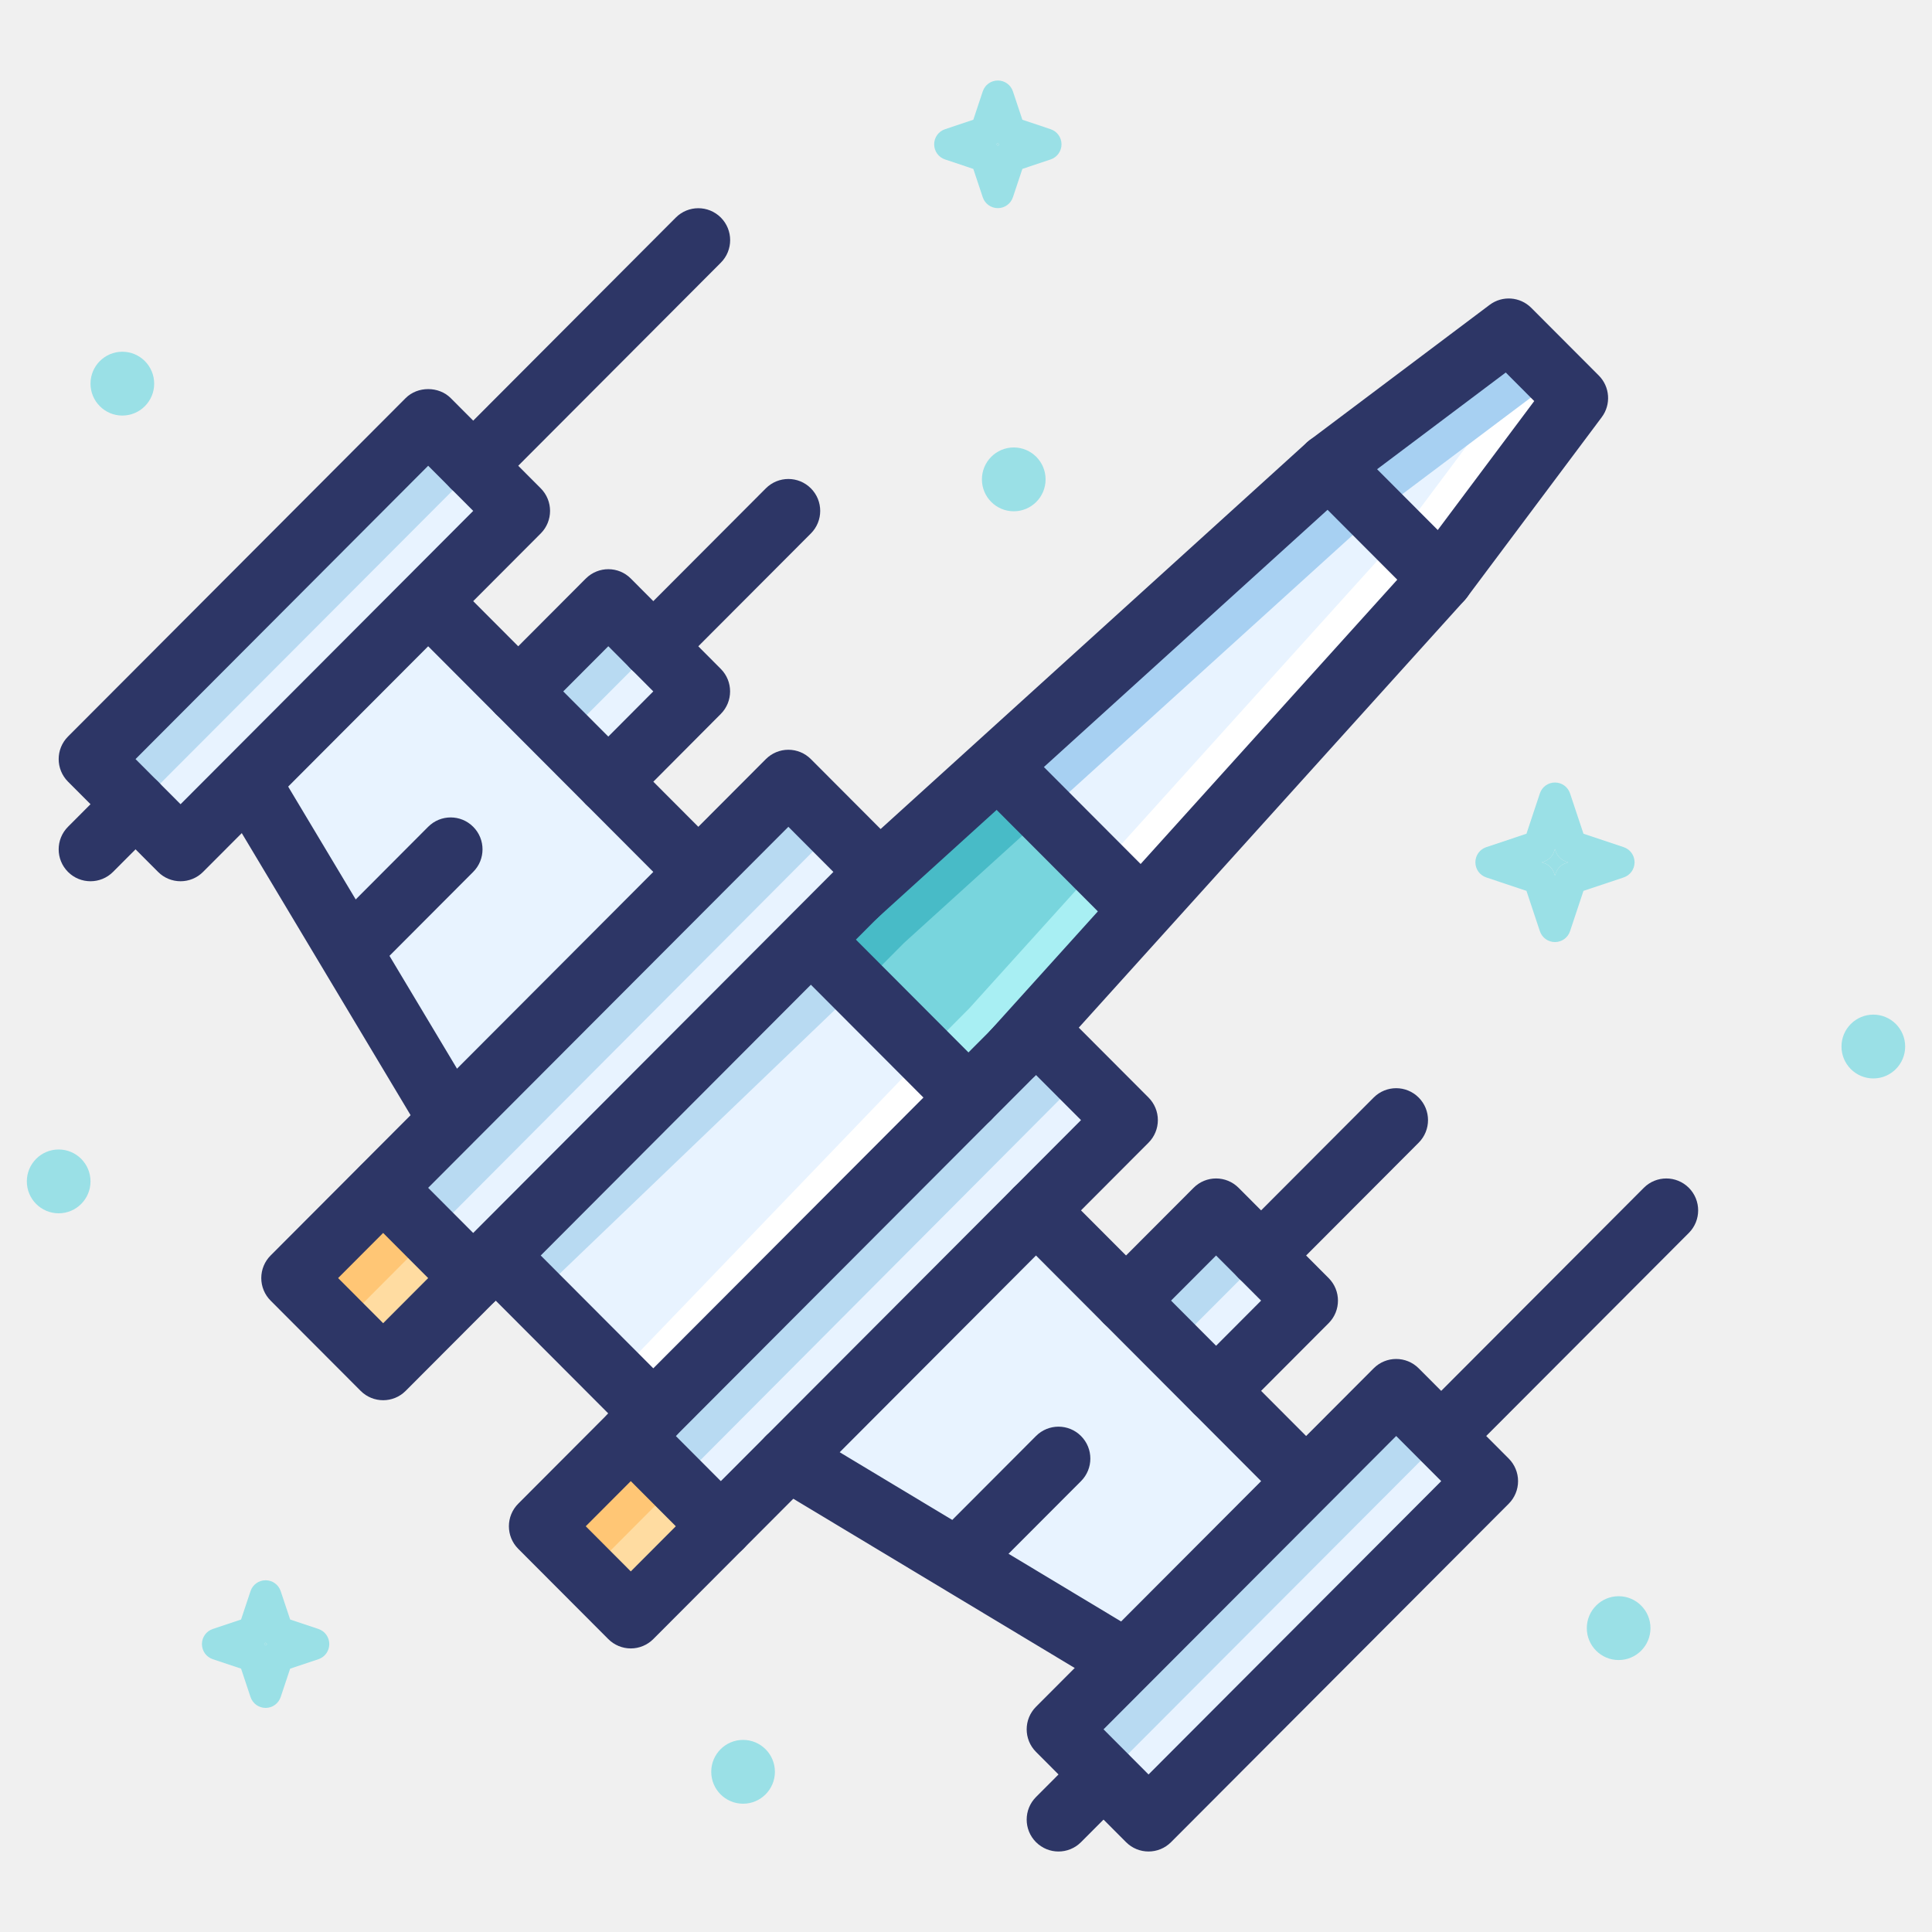
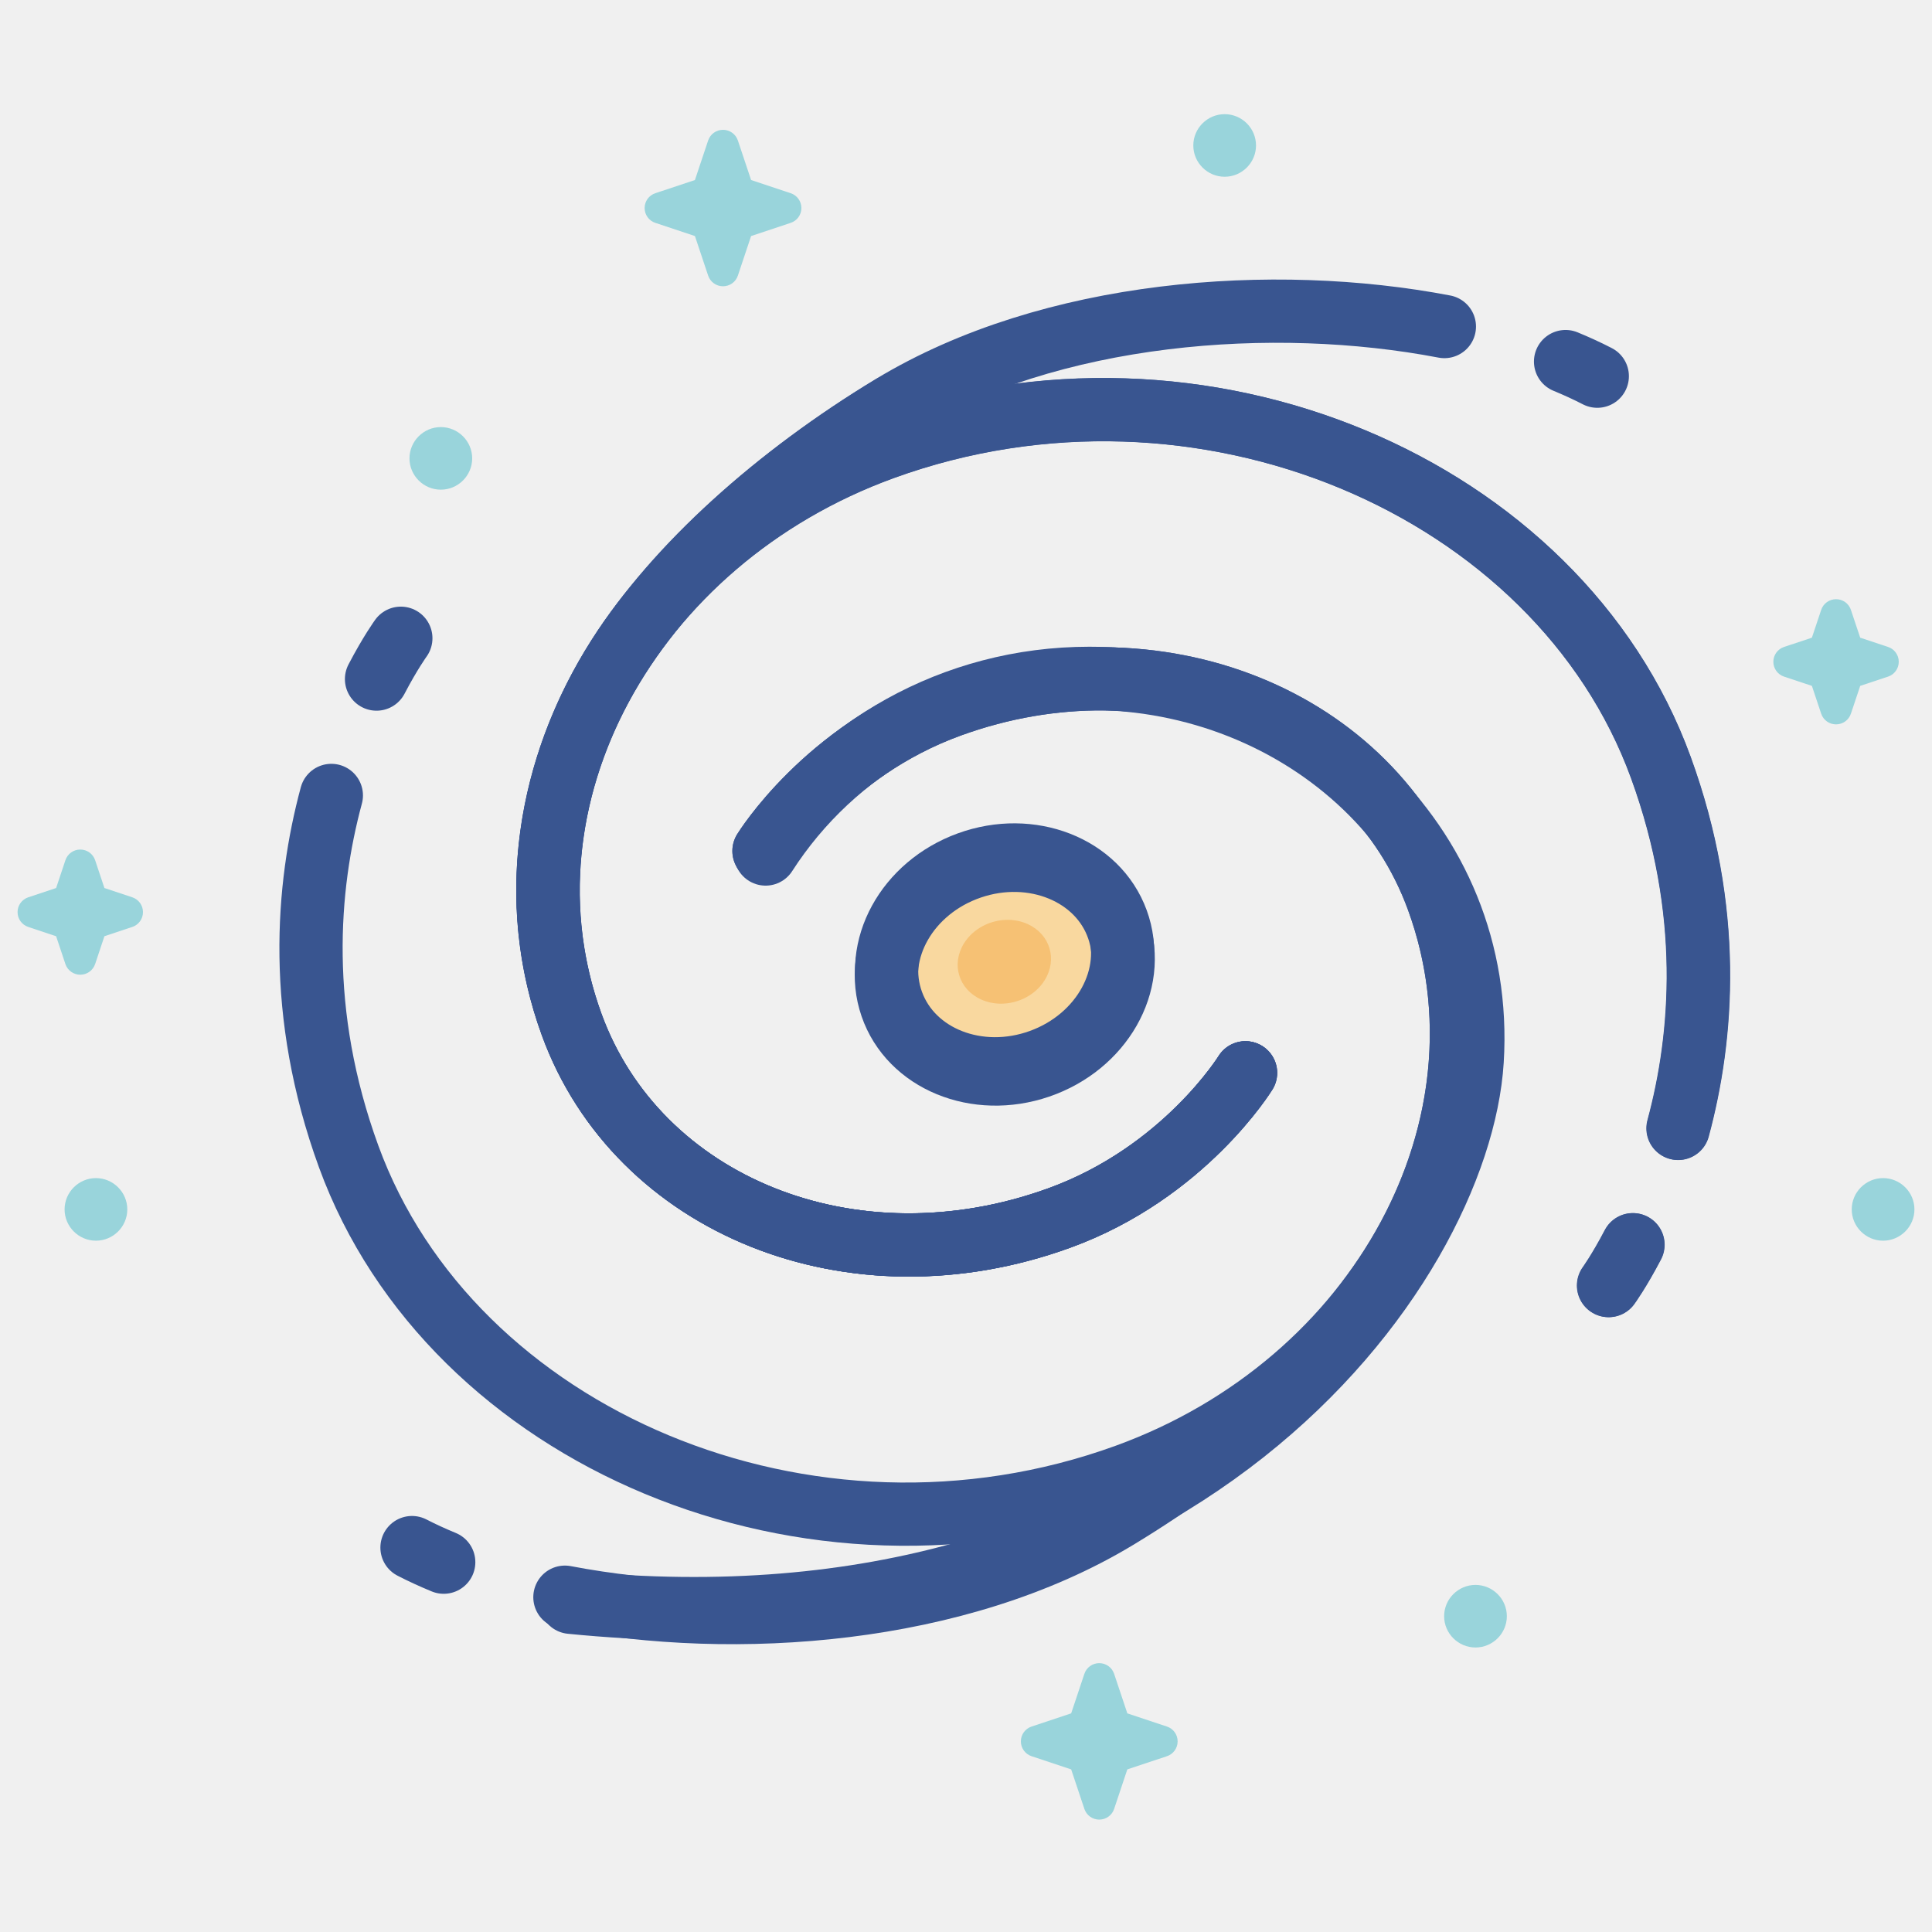
<svg xmlns="http://www.w3.org/2000/svg" width="220px" height="220px" viewBox="0 0 220 220" version="1.1">
  <defs />
-   <g id="Assets" stroke="none" stroke-width="1" fill="none" fill-rule="evenodd">
-     <g id="X-Wing" transform="translate(3.055556, 9.166667)">
-       <g id="Page-1">
-         <polygon id="Fill-2" fill="#E8F3FF" points="54.152 133.536 90.631 98.562 106.264 114.686 70.465 151.931" />
-         <polygon id="Fill-3" fill="#B8DAF2" points="58.529 137.932 70.71 151.667 70.475 151.922 54.161 133.535 90.631 98.562 94.945 103.013" />
-         <polygon id="Fill-4" fill="#E8F3FF" points="112.156 78.123 148.249 43.863 169.253 29.296 176.277 37.245 161.61 57.48 127.052 94.398" />
-         <polygon id="Fill-5" fill="#FFFFFF" points="176.998 36.914 161.609 57.48 127.604 95.161 125.719 93.453 120.282 88.003 122.167 89.711 156.171 52.03 164.013 41.55 174.205 33.889" />
-         <polygon id="Fill-6" fill="#B8DAF2" points="168.768 28.437 148.249 43.862 110.656 77.946 112.36 79.835 117.797 85.286 116.094 83.396 116.579 82.956 112.157 78.124 148.249 43.862 169.254 29.297 173.668 34.293 174.206 33.888" />
-         <polygon id="Fill-7" fill="#A7D0F2" points="169.253 29.296 148.249 43.862 112.156 78.123 116.579 82.956 153.687 49.312 173.669 34.293" />
-         <polygon id="Fill-8" fill="#FFFFFF" points="106.111 115.894 70.311 153.139 66.179 148.488 101.724 111.498 90.413 99.834 90.486 99.779" />
-         <polygon id="Fill-9" fill="#E8F3FF" points="79.631 165.388 69.377 175.666 59.123 165.388 69.377 155.111 71.94 152.542 107.828 116.57 112.956 111.432 115.519 108.862 125.773 119.139 115.519 129.417 87.322 157.68" />
-         <polygon id="Fill-10" fill="#B8DAF2" points="120.162 113.472 74.085 159.728 68.738 154.368 114.815 108.114" />
-         <polygon id="Fill-11" fill="#E8F3FF" points="145.947 160.067 116.278 130.477 88.485 158.336 125.946 179.531" />
-         <polygon id="Fill-12" fill="#E8F3FF" points="45.702 59.287 75.224 89.025 47.429 116.882 26.284 79.334" />
-         <polygon id="Fill-13" fill="#E8F3FF" points="145.676 138.938 135.422 149.215 125.168 138.938 135.422 128.66 140.55 133.8" />
-         <polygon id="Fill-14" fill="#B8DAF2" points="140.765 133.911 130.614 144.085 125.376 138.834 135.526 128.66" />
-         <polygon id="Fill-15" fill="#E8F3FF" points="79.027 164.631 68.773 174.909 58.519 164.631 68.773 154.353" />
-         <polygon id="Fill-16" fill="#FFDCA1" points="67.673 174.424 57.419 164.146 67.68 153.863 77.934 164.139" />
-         <polygon id="Fill-17" fill="#E8DAB9" points="68.752 154.377 68.473 154.657 73.818 160.015 74.097 159.735" />
-         <polygon id="Fill-18" fill="#FFC675" points="68.473 154.657 58.593 164.581 63.936 169.939 73.819 160.015" />
-         <polygon id="Fill-19" fill="#78D5DD" points="112.351 110.674 107.225 115.812 89.28 97.828 94.406 92.688 110.647 77.954 112.351 79.841 125.168 92.688 127.051 94.398" />
-         <polygon id="Fill-20" fill="#9AE0E6" points="121.948 89.462 122.182 89.696 122.183 89.693 121.951 89.458" />
-         <polygon id="Fill-21" fill="#FFFFFF" points="122.184 89.692 122.183 89.696 125.168 92.688 125.228 92.743" />
-         <polygon id="Fill-22" fill="#9AE0E6" points="126.922 94.542 113.206 109.727 114.815 108.114 115.205 108.504 127.413 94.987" />
-         <polygon id="Fill-23" fill="#FFFFFF" points="126.922 94.542 127.413 94.987 127.516 94.873 127.027 94.426" />
-         <polygon id="Fill-24" fill="#D1F1FA" points="114.815 108.113 113.207 109.728 112.351 110.675 107.225 115.813 107.704 116.292 112.816 111.151 115.206 108.505" />
-         <polygon id="Fill-25" fill="#A8EFF3" points="121.948 89.461 107.324 105.647 102.211 110.789 107.224 115.812 112.351 110.674 113.206 109.728 126.922 94.543 127.027 94.427 125.65 93.164 125.227 92.742 125.168 92.688 122.182 89.696" />
-         <path d="M94.401,92.694 L94.401,92.694 L89.281,97.827 L89.272,97.836 L90.307,98.873 L90.316,98.866 L89.281,97.827 L94.401,92.694 L94.401,92.694 Z M106.176,114.778 L106.176,114.779 L107.177,115.78 L106.176,114.778 Z" id="Fill-26" fill="#9AE0E6" />
-         <path d="M90.315,98.865 L90.306,98.874 L90.306,98.874 L90.315,98.865 L90.315,98.865 L90.315,98.865 Z M94.694,103.255 L94.685,103.262 L106.176,114.779 L106.177,114.779 L95.472,104.034 L94.694,103.255 Z" id="Fill-27" fill="#8CD5E6" />
-         <polygon id="Fill-28" fill="#6FBFDA" points="90.315 98.866 90.306 98.875 94.686 103.262 94.695 103.255" />
-         <polygon id="Fill-29" fill="#48BBC7" points="110.642 77.959 94.401 92.694 89.28 97.828 90.315 98.865 90.315 98.865 94.693 103.255 95.472 104.034 94.782 103.34 99.893 98.199 116.044 83.555 112.346 79.849" />
-         <polygon id="Fill-30" fill="#E8F3FF" points="50.828 136.368 40.574 146.646 30.32 136.368 40.574 126.09" />
-         <polygon id="Fill-31" fill="#E8F3FF" points="76.463 69.565 66.209 79.842 55.955 69.565 66.209 59.287 71.337 64.427" />
-         <polygon id="Fill-32" fill="#B8DAF2" points="71.345 64.642 61.194 74.817 55.956 69.566 66.106 59.392" />
-         <g id="Group-133">
-           <path d="M71.336,155.418 C70.408,155.418 69.482,155.063 68.773,154.353 L50.83,136.368 C49.413,134.948 49.413,132.649 50.83,131.23 C52.246,129.81 54.539,129.81 55.956,131.23 L73.9,149.215 C75.315,150.634 75.315,152.934 73.9,154.353 C73.191,155.063 72.265,155.418 71.336,155.418" id="Fill-33" fill="#2D3666" />
-           <path d="M112.349,114.309 C111.48,114.309 110.61,113.998 109.916,113.368 C108.433,112.021 108.319,109.725 109.664,108.235 L158.367,54.281 C159.709,52.793 162.003,52.68 163.488,54.023 C164.972,55.371 165.089,57.668 163.744,59.157 L115.037,113.115 C114.323,113.905 113.338,114.309 112.349,114.309" id="Fill-35" fill="#2D3666" />
-           <path d="M107.224,119.447 C106.296,119.447 105.37,119.093 104.661,118.382 L86.718,100.397 C85.301,98.977 85.301,96.678 86.718,95.26 C88.134,93.839 90.427,93.839 91.844,95.26 L109.787,113.244 C111.203,114.663 111.203,116.963 109.787,118.382 C109.078,119.093 108.152,119.447 107.224,119.447" id="Fill-37" fill="#2D3666" />
-           <path d="M94.408,96.323 C93.419,96.323 92.434,95.92 91.72,95.13 C90.375,93.64 90.49,91.343 91.972,89.997 L145.805,41.176 C147.293,39.831 149.584,39.947 150.928,41.434 C152.271,42.922 152.155,45.22 150.67,46.566 L96.841,95.382 C96.147,96.013 95.277,96.323 94.408,96.323" id="Fill-39" fill="#2D3666" />
-           <path d="M153.757,44.265 L160.664,51.188 L171.65,36.504 L168.407,33.252 L153.757,44.265 Z M161.055,60.352 C160.098,60.352 159.174,59.974 158.492,59.289 L145.675,46.44 C144.932,45.695 144.548,44.665 144.622,43.615 C144.696,42.563 145.222,41.597 146.063,40.966 L166.571,25.549 C168.014,24.462 170.035,24.609 171.311,25.887 L179,33.593 C180.276,34.873 180.419,36.895 179.335,38.343 L163.955,58.9 C163.324,59.743 162.36,60.27 161.312,60.344 C161.227,60.35 161.14,60.352 161.055,60.352 L161.055,60.352 Z" id="Fill-41" fill="#2D3666" />
-           <path d="M76.463,93.754 C75.535,93.754 74.608,93.4 73.9,92.689 L63.648,82.412 C62.23,80.993 62.23,78.691 63.648,77.274 C65.063,75.853 67.358,75.853 68.774,77.274 L79.026,87.551 C80.441,88.97 80.441,91.272 79.026,92.689 C78.317,93.4 77.391,93.754 76.463,93.754" id="Fill-43" fill="#2D3666" />
-           <path d="M55.956,73.198 C55.028,73.198 54.101,72.844 53.393,72.133 L43.139,61.857 C41.721,60.44 41.721,58.138 43.139,56.719 C44.554,55.299 46.849,55.299 48.265,56.719 L58.519,66.995 C59.934,68.412 59.934,70.714 58.519,72.133 C57.81,72.844 56.884,73.198 55.956,73.198" id="Fill-45" fill="#2D3666" />
-           <path d="M48.268,122.016 C47.035,122.016 45.835,121.387 45.156,120.252 L22.087,81.712 C21.055,79.991 21.612,77.76 23.328,76.726 C25.045,75.694 27.272,76.252 28.302,77.973 L51.373,116.513 C52.403,118.233 51.848,120.464 50.13,121.498 C49.546,121.849 48.904,122.016 48.268,122.016" id="Fill-47" fill="#2D3666" />
-           <path d="M125.168,142.571 C124.24,142.571 123.314,142.216 122.605,141.506 L112.351,131.23 C110.933,129.813 110.933,127.511 112.351,126.092 C113.767,124.671 116.061,124.671 117.477,126.092 L127.731,136.368 C129.147,137.785 129.147,140.087 127.731,141.506 C127.022,142.216 126.096,142.571 125.168,142.571" id="Fill-49" fill="#2D3666" />
-           <path d="M145.675,163.127 C144.747,163.127 143.821,162.772 143.112,162.062 L132.86,151.784 C131.442,150.365 131.442,148.063 132.86,146.646 C134.275,145.226 136.57,145.226 137.986,146.646 L148.238,156.924 C149.654,158.343 149.654,160.645 148.238,162.062 C147.529,162.772 146.603,163.127 145.675,163.127" id="Fill-51" fill="#2D3666" />
-           <path d="M125.165,183.681 C124.528,183.681 123.887,183.514 123.303,183.163 L84.852,160.039 C83.135,159.007 82.579,156.774 83.608,155.054 C84.64,153.331 86.864,152.774 88.582,153.809 L127.033,176.932 C128.752,177.966 129.306,180.197 128.277,181.917 C127.597,183.053 126.397,183.681 125.165,183.681" id="Fill-53" fill="#2D3666" />
-           <path d="M61.082,69.566 L66.213,74.708 L71.336,69.564 L66.215,64.421 L61.082,69.566 Z M66.215,83.483 C65.255,83.483 64.332,83.099 63.652,82.418 L53.393,72.135 C51.977,70.716 51.977,68.416 53.393,66.997 L63.542,56.821 C63.549,56.814 63.667,56.699 63.674,56.692 C65.09,55.297 67.37,55.298 68.778,56.714 L79.023,67.002 C80.435,68.42 80.433,70.716 79.021,72.133 L68.782,82.416 C68.102,83.098 67.178,83.483 66.217,83.483 L66.215,83.483 Z" id="Fill-55" fill="#2D3666" />
-           <path d="M71.336,68.06 C70.408,68.06 69.482,67.705 68.773,66.995 C67.358,65.576 67.358,63.276 68.773,61.857 L84.153,46.441 C85.571,45.021 87.864,45.021 89.28,46.441 C90.697,47.86 90.697,50.158 89.28,51.579 L73.9,66.995 C73.191,67.705 72.265,68.06 71.336,68.06" id="Fill-57" fill="#2D3666" />
-           <path d="M130.294,138.937 L135.422,144.077 L140.548,138.937 L135.422,133.799 L130.294,138.937 Z M135.422,152.848 C134.461,152.848 133.539,152.465 132.859,151.784 L122.605,141.506 C121.925,140.825 121.543,139.9 121.543,138.937 C121.543,137.974 121.925,137.049 122.605,136.368 L132.859,126.092 C134.275,124.671 136.57,124.671 137.985,126.092 L148.237,136.368 C149.655,137.787 149.655,140.087 148.237,141.506 L137.985,151.784 C137.305,152.465 136.383,152.848 135.422,152.848 L135.422,152.848 Z" id="Fill-59" fill="#2D3666" />
-           <path d="M140.549,137.432 C139.621,137.432 138.694,137.078 137.986,136.368 C136.57,134.949 136.57,132.649 137.986,131.23 L153.366,115.814 C154.783,114.393 157.076,114.393 158.492,115.814 C159.909,117.233 159.909,119.531 158.492,120.952 L143.112,136.368 C142.403,137.078 141.477,137.432 140.549,137.432" id="Fill-61" fill="#2D3666" />
-           <polygon id="Fill-63" fill="#E8F3FF" points="25.194 79.842 17.504 87.551 12.377 82.411 7.25 77.273 45.702 38.733 50.829 43.871 55.956 49.009 45.702 59.287" />
-           <polygon id="Fill-65" fill="#B8DAF2" points="51.058 44.109 12.613 82.644 7.267 77.286 45.713 38.752" />
-           <path d="M50.829,47.505 C49.901,47.505 48.975,47.151 48.266,46.441 C46.851,45.022 46.851,42.722 48.266,41.303 L73.9,15.607 C75.316,14.188 77.609,14.188 79.027,15.607 C80.442,17.028 80.442,19.326 79.027,20.745 L53.392,46.441 C52.684,47.151 51.757,47.505 50.829,47.505" id="Fill-67" fill="#2D3666" />
-           <path d="M7.25,91.183 C6.322,91.183 5.396,90.829 4.687,90.119 C3.272,88.7 3.272,86.4 4.687,84.981 L9.814,79.843 C11.229,78.424 13.524,78.424 14.94,79.843 C16.355,81.262 16.355,83.562 14.94,84.981 L9.814,90.119 C9.105,90.829 8.179,91.183 7.25,91.183" id="Fill-69" fill="#2D3666" />
-           <polygon id="Fill-71" fill="#E8F3FF" points="161.056 154.354 166.182 159.492 127.731 198.034 122.605 192.894 117.477 187.756 125.168 180.047 145.676 159.492 155.93 149.216" />
-           <path d="M161.056,157.987 C160.128,157.987 159.201,157.632 158.493,156.922 C157.077,155.503 157.077,153.203 158.493,151.784 L184.128,126.091 C185.544,124.672 187.837,124.672 189.255,126.091 C190.67,127.511 190.67,129.81 189.255,131.229 L163.619,156.922 C162.91,157.632 161.984,157.987 161.056,157.987" id="Fill-73" fill="#2D3666" />
-           <path d="M117.478,201.667 C116.55,201.667 115.624,201.312 114.915,200.602 C113.5,199.183 113.5,196.883 114.915,195.464 L120.042,190.326 C121.457,188.907 123.752,188.907 125.168,190.326 C126.583,191.745 126.583,194.045 125.168,195.464 L120.042,200.602 C119.333,201.312 118.407,201.667 117.478,201.667" id="Fill-75" fill="#2D3666" />
-           <path d="M38.012,101.461 C37.084,101.461 36.158,101.107 35.449,100.397 C34.033,98.98 34.033,96.678 35.449,95.259 L45.701,84.981 C47.117,83.56 49.411,83.56 50.827,84.981 C52.245,86.398 52.245,88.7 50.827,90.119 L40.575,100.397 C39.866,101.107 38.94,101.461 38.012,101.461" id="Fill-77" fill="#2D3666" />
-           <path d="M107.224,170.834 C106.296,170.834 105.37,170.48 104.661,169.769 C103.245,168.35 103.245,166.049 104.661,164.631 L114.915,154.355 C116.331,152.935 118.625,152.935 120.041,154.355 C121.459,155.774 121.459,158.076 120.041,159.493 L109.787,169.769 C109.078,170.48 108.152,170.834 107.224,170.834" id="Fill-79" fill="#2D3666" />
-           <path d="M125.168,96.323 C124.24,96.323 123.314,95.969 122.605,95.259 L109.788,82.412 C108.37,80.993 108.37,78.693 109.788,77.274 C111.204,75.853 113.498,75.853 114.914,77.274 L127.731,90.121 C129.147,91.54 129.147,93.84 127.731,95.259 C127.022,95.969 126.096,96.323 125.168,96.323" id="Fill-81" fill="#2D3666" />
-           <polygon id="Fill-83" fill="#E8F3FF" points="50.828 136.368 40.574 146.646 30.32 136.368 40.574 126.09 48.265 118.382 76.462 90.119 86.716 79.841 96.97 90.119 94.407 92.688 89.279 97.828 53.393 133.799" />
-           <polygon id="Fill-85" fill="#B8DAF2" points="92.045 85.245 45.968 131.502 40.621 126.142 86.697 79.886" />
-           <polygon id="Fill-87" fill="#FFDCA1" points="41.059 147.748 30.805 137.47 41.067 127.187 51.319 137.463" />
-           <polygon id="Fill-89" fill="#E8DAB9" points="40.632 126.153 30.474 136.354 31.197 137.077 41.065 127.187 45.678 131.81 45.979 131.509 45.97 131.5 45.968 131.502" />
-           <polygon id="Fill-91" fill="#B8C4AF" points="40.635 126.15 40.633 126.154 45.967 131.5 45.971 131.499" />
-           <polygon id="Fill-93" fill="#FFC675" points="41.066 127.187 31.196 137.077 35.82 141.712 45.679 131.81" />
-           <path d="M50.826,140.005 C49.898,140.005 48.971,139.651 48.263,138.94 L38.058,128.71 C36.651,127.3 36.613,124.987 38.011,123.566 C39.408,122.144 41.661,122.093 43.086,123.475 L43.142,123.53 L53.389,133.802 C54.804,135.221 54.804,137.523 53.389,138.94 C52.68,139.651 51.754,140.005 50.826,140.005" id="Fill-95" fill="#2D3666" />
-           <path d="M79.026,168.265 C78.098,168.265 77.172,167.911 76.463,167.2 L66.211,156.922 C64.793,155.504 64.793,153.202 66.211,151.785 C67.626,150.364 69.921,150.364 71.337,151.785 L81.589,162.062 C83.005,163.481 83.005,165.783 81.589,167.2 C80.88,167.911 79.954,168.265 79.026,168.265" id="Fill-97" fill="#2D3666" />
-           <polygon id="Fill-99" fill="#B8DAF2" points="161.25 154.632 122.805 193.167 117.459 187.809 155.905 149.275" />
-           <path d="M35.447,136.368 L40.575,141.508 L91.843,90.121 L86.717,84.981 L35.447,136.368 Z M40.575,150.279 C39.647,150.279 38.721,149.925 38.012,149.214 L27.758,138.937 C27.078,138.255 26.696,137.331 26.696,136.368 C26.696,135.405 27.078,134.48 27.758,133.799 L84.154,77.274 C84.834,76.593 85.756,76.209 86.717,76.209 C87.678,76.209 88.6,76.593 89.28,77.274 L99.532,87.552 C100.95,88.971 100.95,91.271 99.532,92.69 L43.138,149.214 C42.431,149.925 41.503,150.279 40.575,150.279 L40.575,150.279 Z" id="Fill-101" fill="#2D3666" />
-           <path d="M63.645,164.631 L68.773,169.771 L76.462,162.062 L120.041,118.382 L114.913,113.244 L63.645,164.631 Z M68.773,178.543 C67.812,178.543 66.89,178.159 66.21,177.478 L55.956,167.2 C54.54,165.781 54.54,163.481 55.956,162.062 L112.35,105.537 C113.766,104.117 116.061,104.117 117.476,105.537 L127.73,115.813 C128.41,116.495 128.792,117.419 128.792,118.382 C128.792,119.345 128.41,120.27 127.73,120.951 L71.336,177.478 C70.656,178.159 69.734,178.543 68.773,178.543 L68.773,178.543 Z" id="Fill-103" fill="#2D3666" />
-           <path d="M12.377,77.273 L17.505,82.411 L50.83,49.009 L45.702,43.869 L12.377,77.273 Z M17.505,91.183 C16.577,91.183 15.65,90.828 14.942,90.118 L4.688,79.842 C3.272,78.423 3.272,76.123 4.688,74.704 L43.139,36.162 C44.498,34.8 46.905,34.8 48.265,36.162 L58.519,46.44 C59.934,47.861 59.934,50.159 58.519,51.578 L20.068,90.118 C19.361,90.828 18.433,91.183 17.505,91.183 L17.505,91.183 Z" id="Fill-105" fill="#2D3666" />
-           <path d="M122.605,187.755 L127.731,192.895 L161.058,159.493 L155.93,154.353 L122.605,187.755 Z M127.731,201.666 C126.803,201.666 125.877,201.312 125.168,200.602 L114.916,190.324 C113.5,188.905 113.5,186.605 114.916,185.186 L153.367,146.646 C154.782,145.227 157.077,145.227 158.493,146.646 L168.747,156.924 C169.426,157.605 169.809,158.53 169.809,159.493 C169.809,160.457 169.426,161.38 168.747,162.062 L130.294,200.602 C129.587,201.312 128.659,201.666 127.731,201.666 L127.731,201.666 Z" id="Fill-107" fill="#2D3666" />
-           <path d="M27.189,177.886 C27.138,177.943 27.086,177.997 27.028,178.048 C27.086,178.099 27.138,178.152 27.189,178.21 C27.24,178.152 27.292,178.099 27.35,178.048 C27.292,177.997 27.24,177.943 27.189,177.886" id="Fill-109" fill="#9AE0E6" />
-           <path d="M27.189,170.781 C26.406,170.781 25.717,171.278 25.471,172.023 L24.396,175.25 L21.179,176.326 C20.435,176.573 19.939,177.263 19.939,178.048 C19.939,178.833 20.435,179.523 21.179,179.772 L24.398,180.848 L25.471,184.072 C25.717,184.817 26.406,185.315 27.189,185.315 C27.972,185.315 28.661,184.817 28.908,184.072 L29.983,180.848 L33.2,179.772 C33.943,179.523 34.44,178.833 34.44,178.048 C34.44,177.263 33.943,176.573 33.2,176.326 L29.983,175.248 L28.908,172.023 C28.661,171.278 27.972,170.781 27.189,170.781 M27.028,178.048 C27.086,177.997 27.139,177.944 27.189,177.886 C27.24,177.944 27.293,177.997 27.351,178.048 C27.293,178.099 27.24,178.151 27.189,178.21 C27.139,178.151 27.086,178.099 27.028,178.048" id="Fill-111" fill="#9AE0E6" />
-           <path d="M81.559,188.958 C79.556,188.958 77.934,190.584 77.934,192.592 C77.934,194.598 79.556,196.225 81.559,196.225 C83.56,196.225 85.184,194.598 85.184,192.592 C85.184,190.584 83.56,188.958 81.559,188.958" id="Fill-113" fill="#9AE0E6" />
-           <path d="M181.262,172.598 C179.259,172.598 177.637,174.224 177.637,176.232 C177.637,178.237 179.259,179.865 181.262,179.865 C183.263,179.865 184.887,178.237 184.887,176.232 C184.887,174.224 183.263,172.598 181.262,172.598" id="Fill-115" fill="#9AE0E6" />
-           <path d="M10.876,30.886 C8.873,30.886 7.251,32.512 7.251,34.52 C7.251,36.526 8.873,38.154 10.876,38.154 C12.877,38.154 14.501,36.526 14.501,34.52 C14.501,32.512 12.877,30.886 10.876,30.886" id="Fill-117" fill="#9AE0E6" />
-           <path d="M110.57,7.106 C110.519,7.162 110.466,7.216 110.408,7.267 C110.466,7.318 110.519,7.371 110.57,7.429 C110.62,7.371 110.673,7.318 110.731,7.267 C110.673,7.216 110.62,7.162 110.57,7.106" id="Fill-119" fill="#9AE0E6" />
-           <path d="M110.57,-0 C109.787,-0 109.098,0.497 108.851,1.242 L107.778,4.467 L104.559,5.545 C103.816,5.792 103.319,6.482 103.319,7.267 C103.319,8.052 103.816,8.742 104.559,8.991 L107.776,10.067 L108.851,13.291 C109.098,14.036 109.787,14.534 110.57,14.534 C111.353,14.534 112.042,14.036 112.288,13.291 L113.363,10.067 L116.58,8.991 C117.323,8.742 117.82,8.052 117.82,7.267 C117.82,6.482 117.323,5.792 116.58,5.545 L113.363,4.467 L112.288,1.242 C112.042,0.497 111.353,-0 110.57,-0 M110.408,7.267 C110.466,7.216 110.519,7.163 110.57,7.105 C110.62,7.163 110.673,7.216 110.731,7.267 C110.673,7.318 110.62,7.37 110.57,7.429 C110.519,7.37 110.466,7.318 110.408,7.267" id="Fill-121" fill="#9AE0E6" />
-           <path d="M112.382,41.786 C110.381,41.786 108.757,43.414 108.757,45.42 C108.757,47.428 110.381,49.054 112.382,49.054 C114.385,49.054 116.007,47.428 116.007,45.42 C116.007,43.414 114.385,41.786 112.382,41.786" id="Fill-123" fill="#9AE0E6" />
-           <path d="M174.011,87.502 L173.918,87.782 C173.739,88.323 173.313,88.75 172.773,88.93 L172.492,89.025 L172.773,89.117 C173.313,89.297 173.739,89.724 173.918,90.266 L174.011,90.547 L174.105,90.266 C174.284,89.724 174.71,89.297 175.25,89.117 L175.53,89.025 L175.25,88.93 C174.71,88.75 174.284,88.323 174.105,87.782 L174.011,87.502" id="Fill-125" fill="#9AE0E6" />
-           <path d="M174.011,79.94 C173.228,79.94 172.538,80.437 172.291,81.182 L170.765,85.772 L166.188,87.3 C165.445,87.548 164.948,88.239 164.948,89.024 C164.948,89.809 165.445,90.499 166.188,90.748 L170.765,92.278 L172.291,96.865 C172.538,97.61 173.228,98.108 174.011,98.108 C174.795,98.108 175.483,97.61 175.73,96.865 L177.256,92.278 L181.835,90.748 C182.578,90.499 183.075,89.809 183.075,89.024 C183.075,88.239 182.578,87.548 181.835,87.3 L177.256,85.77 L175.73,81.182 C175.483,80.437 174.795,79.94 174.011,79.94 M173.917,87.781 L174.011,87.503 L174.104,87.781 C174.283,88.322 174.711,88.751 175.249,88.931 L175.529,89.024 L175.249,89.118 C174.711,89.298 174.283,89.725 174.104,90.266 L174.011,90.546 L173.917,90.266 C173.738,89.725 173.312,89.298 172.772,89.118 L172.493,89.024 L172.772,88.931 C173.312,88.751 173.738,88.322 173.917,87.781" id="Fill-127" fill="#9AE0E6" />
-           <path d="M210.263,106.37 C208.262,106.37 206.638,107.998 206.638,110.004 C206.638,112.009 208.262,113.637 210.263,113.637 C212.266,113.637 213.889,112.009 213.889,110.004 C213.889,107.998 212.266,106.37 210.263,106.37" id="Fill-129" fill="#9AE0E6" />
-           <path d="M3.625,121.727 C1.622,121.727 0,123.354 0,125.36 C0,127.368 1.622,128.994 3.625,128.994 C5.626,128.994 7.25,127.368 7.25,125.36 C7.25,123.354 5.626,121.727 3.625,121.727" id="Fill-131" fill="#9AE0E6" />
-         </g>
+   <g id="______Slice" stroke="none" stroke-width="1" fill="none" fill-rule="evenodd">
+     <g id="about" transform="translate(-1610, -5899)">
+       <g id="Galaxy" transform="translate(1612, 5912)">
+         <path d="M124.045,101.826 C120.314,107.841 112.062,110.339 105.612,107.408 C99.162,104.474 96.956,97.221 100.687,91.206 C104.418,85.191 112.67,82.693 119.12,85.624 C125.57,88.558 127.774,95.81 124.045,101.826" id="Fill-67" fill="#F9D89F" />
+         <path d="M112.745,91.742 C110.782,91.744 108.818,92.731 107.767,94.425 C106.297,96.795 107.165,99.651 109.705,100.805 C110.428,101.133 111.206,101.29 111.987,101.29 C113.95,101.29 115.914,100.303 116.965,98.609 C118.436,96.237 117.567,93.381 115.027,92.227 C114.305,91.899 113.525,91.742 112.745,91.742" id="Fill-68" fill="#F6C174" />
+         <path d="M125.323,92.711 C127.476,98.97 123.442,106.024 116.315,108.466 C109.186,110.907 101.663,107.814 99.512,101.555 C97.357,95.296 101.392,88.243 108.52,85.8 C115.648,83.359 123.17,86.452 125.323,92.711 Z" id="Stroke-322" stroke="#395590" stroke-width="7.2" />
+         <path d="M85.18,84.248 C92.906,72.227 106.527,64.244 122.043,64.244 C146.119,64.244 167.185,82.652 165.638,107.784 C164.177,131.448 132.099,176.385 63.006,169.456" id="Stroke-323" stroke="#395590" stroke-width="7.2" stroke-linecap="round" />
+         <path d="M183.959,128.745 C182.385,131.752 181.191,133.393 181.191,133.393" id="Stroke-433" stroke="#395590" stroke-width="7.2" stroke-linecap="round" />
+         <path d="M139.839,109.171 C139.839,109.171 132.865,120.534 118.652,125.697 C95.04,134.276 70.618,124.256 63.115,103.678 C53.734,77.956 69.607,48.576 98.567,38.057 C134.768,24.907 175.474,42.412 187.133,74.382 C193.099,90.741 191.92,105.059 189.104,115.496" id="Stroke-434" stroke="#395590" stroke-width="7.2" stroke-linecap="round" />
+         <path d="M139.839,109.171 C139.839,109.171 132.865,120.534 118.652,125.697 C95.04,134.276 70.62,124.256 63.115,103.678 C57.975,89.587 60.416,74.396 68.435,61.812 C75.054,51.425 86.505,41.18 99.649,33.236" id="Stroke-435" stroke="#395590" stroke-width="7.2" stroke-linecap="round" />
+         <path d="M116.503,107.78 C109.437,110.348 101.872,107.392 99.605,101.178 C97.34,94.965 101.231,87.847 108.297,85.28 C115.364,82.712 122.929,85.668 125.196,91.883 C127.462,98.095 123.57,105.215 116.503,107.78 Z" id="Stroke-436" stroke="#395590" stroke-width="7.2" stroke-linecap="round" />
+         <path d="M183.926,128.734 C182.352,131.742 181.158,133.383 181.158,133.383" id="Stroke-437" stroke="#395590" stroke-width="7.2" stroke-linecap="round" />
+         <path d="M139.806,109.16 C139.806,109.16 132.832,120.524 118.619,125.687 C95.007,134.266 70.585,124.246 63.082,103.667 C53.701,77.945 69.574,48.566 98.534,38.047 C134.735,24.896 175.441,42.401 187.1,74.371 C193.065,90.731 191.887,105.048 189.07,115.485" id="Stroke-438" stroke="#395590" stroke-width="7.2" stroke-linecap="round" />
+         <path d="M176.273,28.173 C177.542,28.696 178.749,29.251 179.886,29.837" id="Stroke-439" stroke="#395590" stroke-width="7.2" stroke-linecap="round" />
+         <path d="M139.806,109.16 C139.806,109.16 132.832,120.524 118.619,125.687 C95.007,134.266 70.586,124.246 63.082,103.667 C57.942,89.576 60.383,74.386 68.401,61.802 C75.021,51.414 86.472,41.17 99.616,33.225 C117.699,22.297 143.036,20.469 162.474,24.185" id="Stroke-440" stroke="#395590" stroke-width="7.2" stroke-linecap="round" />
+         <path d="M40.875,64.328 C42.448,61.319 43.644,59.678 43.644,59.678" id="Stroke-441" stroke="#395590" stroke-width="7.2" stroke-linecap="round" />
+         <path d="M84.995,83.902 C84.995,83.902 91.969,72.537 106.182,67.373 C129.794,58.795 154.215,68.815 161.719,89.393 C171.1,115.115 155.227,144.495 126.267,155.015 C90.066,168.166 49.36,150.659 37.701,118.689 C31.736,102.33 32.914,88.012 35.731,77.577" id="Stroke-442" stroke="#395590" stroke-width="7.2" stroke-linecap="round" />
+         <path d="M48.528,164.888 C47.259,164.364 46.05,163.81 44.915,163.226" id="Stroke-443" stroke="#395590" stroke-width="7.2" stroke-linecap="round" />
+         <path d="M84.995,83.902 C84.995,83.902 91.969,72.537 106.182,67.373 C129.794,58.795 154.215,68.815 161.719,89.393 C166.859,103.484 164.418,118.675 156.4,131.259 C149.78,141.646 138.329,151.89 125.185,159.835 C107.102,170.764 81.764,172.592 62.327,168.875" id="Stroke-444" stroke="#395590" stroke-width="7.2" stroke-linecap="round" />
+         <path d="M123.174,176.385 C122.402,176.385 121.724,176.872 121.479,177.604 L119.976,182.103 L115.469,183.603 C114.737,183.845 114.248,184.524 114.248,185.293 C114.248,186.063 114.737,186.74 115.469,186.984 L119.976,188.484 L121.479,192.983 C121.724,193.714 122.402,194.202 123.174,194.202 C123.945,194.202 124.623,193.714 124.868,192.983 L126.371,188.484 L130.878,186.984 C131.61,186.74 132.099,186.063 132.099,185.293 C132.099,184.524 131.61,183.845 130.878,183.603 L126.371,182.103 L124.868,177.604 C124.623,176.872 123.945,176.385 123.174,176.385" id="Fill-778" fill="#99D4DB" />
+         <path d="M7.14,83.738 C6.369,83.738 5.691,84.227 5.446,84.957 L4.39,88.121 L1.221,89.176 C0.489,89.418 0,90.095 0,90.865 C0,91.635 0.489,92.312 1.221,92.554 L4.39,93.611 L5.446,96.773 C5.691,97.504 6.369,97.992 7.14,97.992 C7.912,97.992 8.59,97.504 8.835,96.773 L9.891,93.611 L13.06,92.554 C13.792,92.312 14.281,91.635 14.281,90.865 C14.281,90.095 13.792,89.418 13.06,89.176 L9.89,88.12 L8.835,84.957 C8.59,84.227 7.912,83.738 7.14,83.738" id="Fill-779" fill="#99D4DB" />
+         <path d="M8.926,121.153 C6.962,121.153 5.355,122.757 5.355,124.717 C5.355,126.677 6.962,128.28 8.926,128.28 C10.889,128.28 12.496,126.677 12.496,124.717 C12.496,122.757 10.889,121.153 8.926,121.153" id="Fill-780" fill="#99D4DB" />
+         <path d="M80.331,1.782 C79.559,1.782 78.881,2.27 78.636,3 L77.133,7.499 L72.626,8.999 C71.894,9.242 71.405,9.92 71.405,10.69 C71.405,11.46 71.894,12.137 72.626,12.379 L77.133,13.879 L78.636,18.38 C78.881,19.11 79.559,19.598 80.331,19.598 C81.102,19.598 81.78,19.11 82.025,18.38 L83.528,13.879 L88.035,12.379 C88.767,12.137 89.256,11.46 89.256,10.69 C89.256,9.92 88.767,9.242 88.035,8.999 L83.528,7.499 L82.025,3 C81.78,2.27 81.102,1.782 80.331,1.782" id="Fill-781" fill="#99D4DB" />
+         <path d="M137.455,0 C135.491,0 133.884,1.602 133.884,3.563 C133.884,5.523 135.491,7.127 137.455,7.127 C139.418,7.127 141.025,5.523 141.025,3.563 C141.025,1.602 139.418,0 137.455,0" id="Fill-782" fill="#99D4DB" />
+         <path d="M48.198,35.633 C46.235,35.633 44.628,37.237 44.628,39.197 C44.628,41.157 46.235,42.76 48.198,42.76 C50.162,42.76 51.769,41.157 51.769,39.197 C51.769,37.237 50.162,35.633 48.198,35.633" id="Fill-783" fill="#99D4DB" />
+         <path d="M166.017,167.477 C164.053,167.477 162.446,169.08 162.446,171.04 C162.446,173 164.053,174.603 166.017,174.603 C167.98,174.603 169.587,173 169.587,171.04 C169.587,169.08 167.98,167.477 166.017,167.477" id="Fill-784" fill="#99D4DB" />
+         <path d="M212.43,121.153 C210.466,121.153 208.86,122.757 208.86,124.717 C208.86,126.677 210.466,128.28 212.43,128.28 C214.393,128.28 216,126.677 216,124.717 C216,122.757 214.393,121.153 212.43,121.153" id="Fill-785" fill="#99D4DB" />
+         <path d="M207.074,55.232 C206.303,55.232 205.625,55.718 205.38,56.45 L204.324,59.613 L201.155,60.668 C200.421,60.912 199.934,61.589 199.934,62.358 C199.934,63.128 200.423,63.805 201.155,64.049 L204.324,65.102 L205.38,68.266 C205.625,68.997 206.303,69.485 207.074,69.485 C207.846,69.485 208.524,68.997 208.767,68.266 L209.825,65.102 L212.994,64.049 C213.726,63.805 214.215,63.128 214.215,62.358 C214.215,61.589 213.726,60.912 212.994,60.668 L209.825,59.615 L208.767,56.45 C208.524,55.718 207.846,55.232 207.074,55.232" id="Fill-786" fill="#99D4DB" />
      </g>
    </g>
  </g>
</svg>
